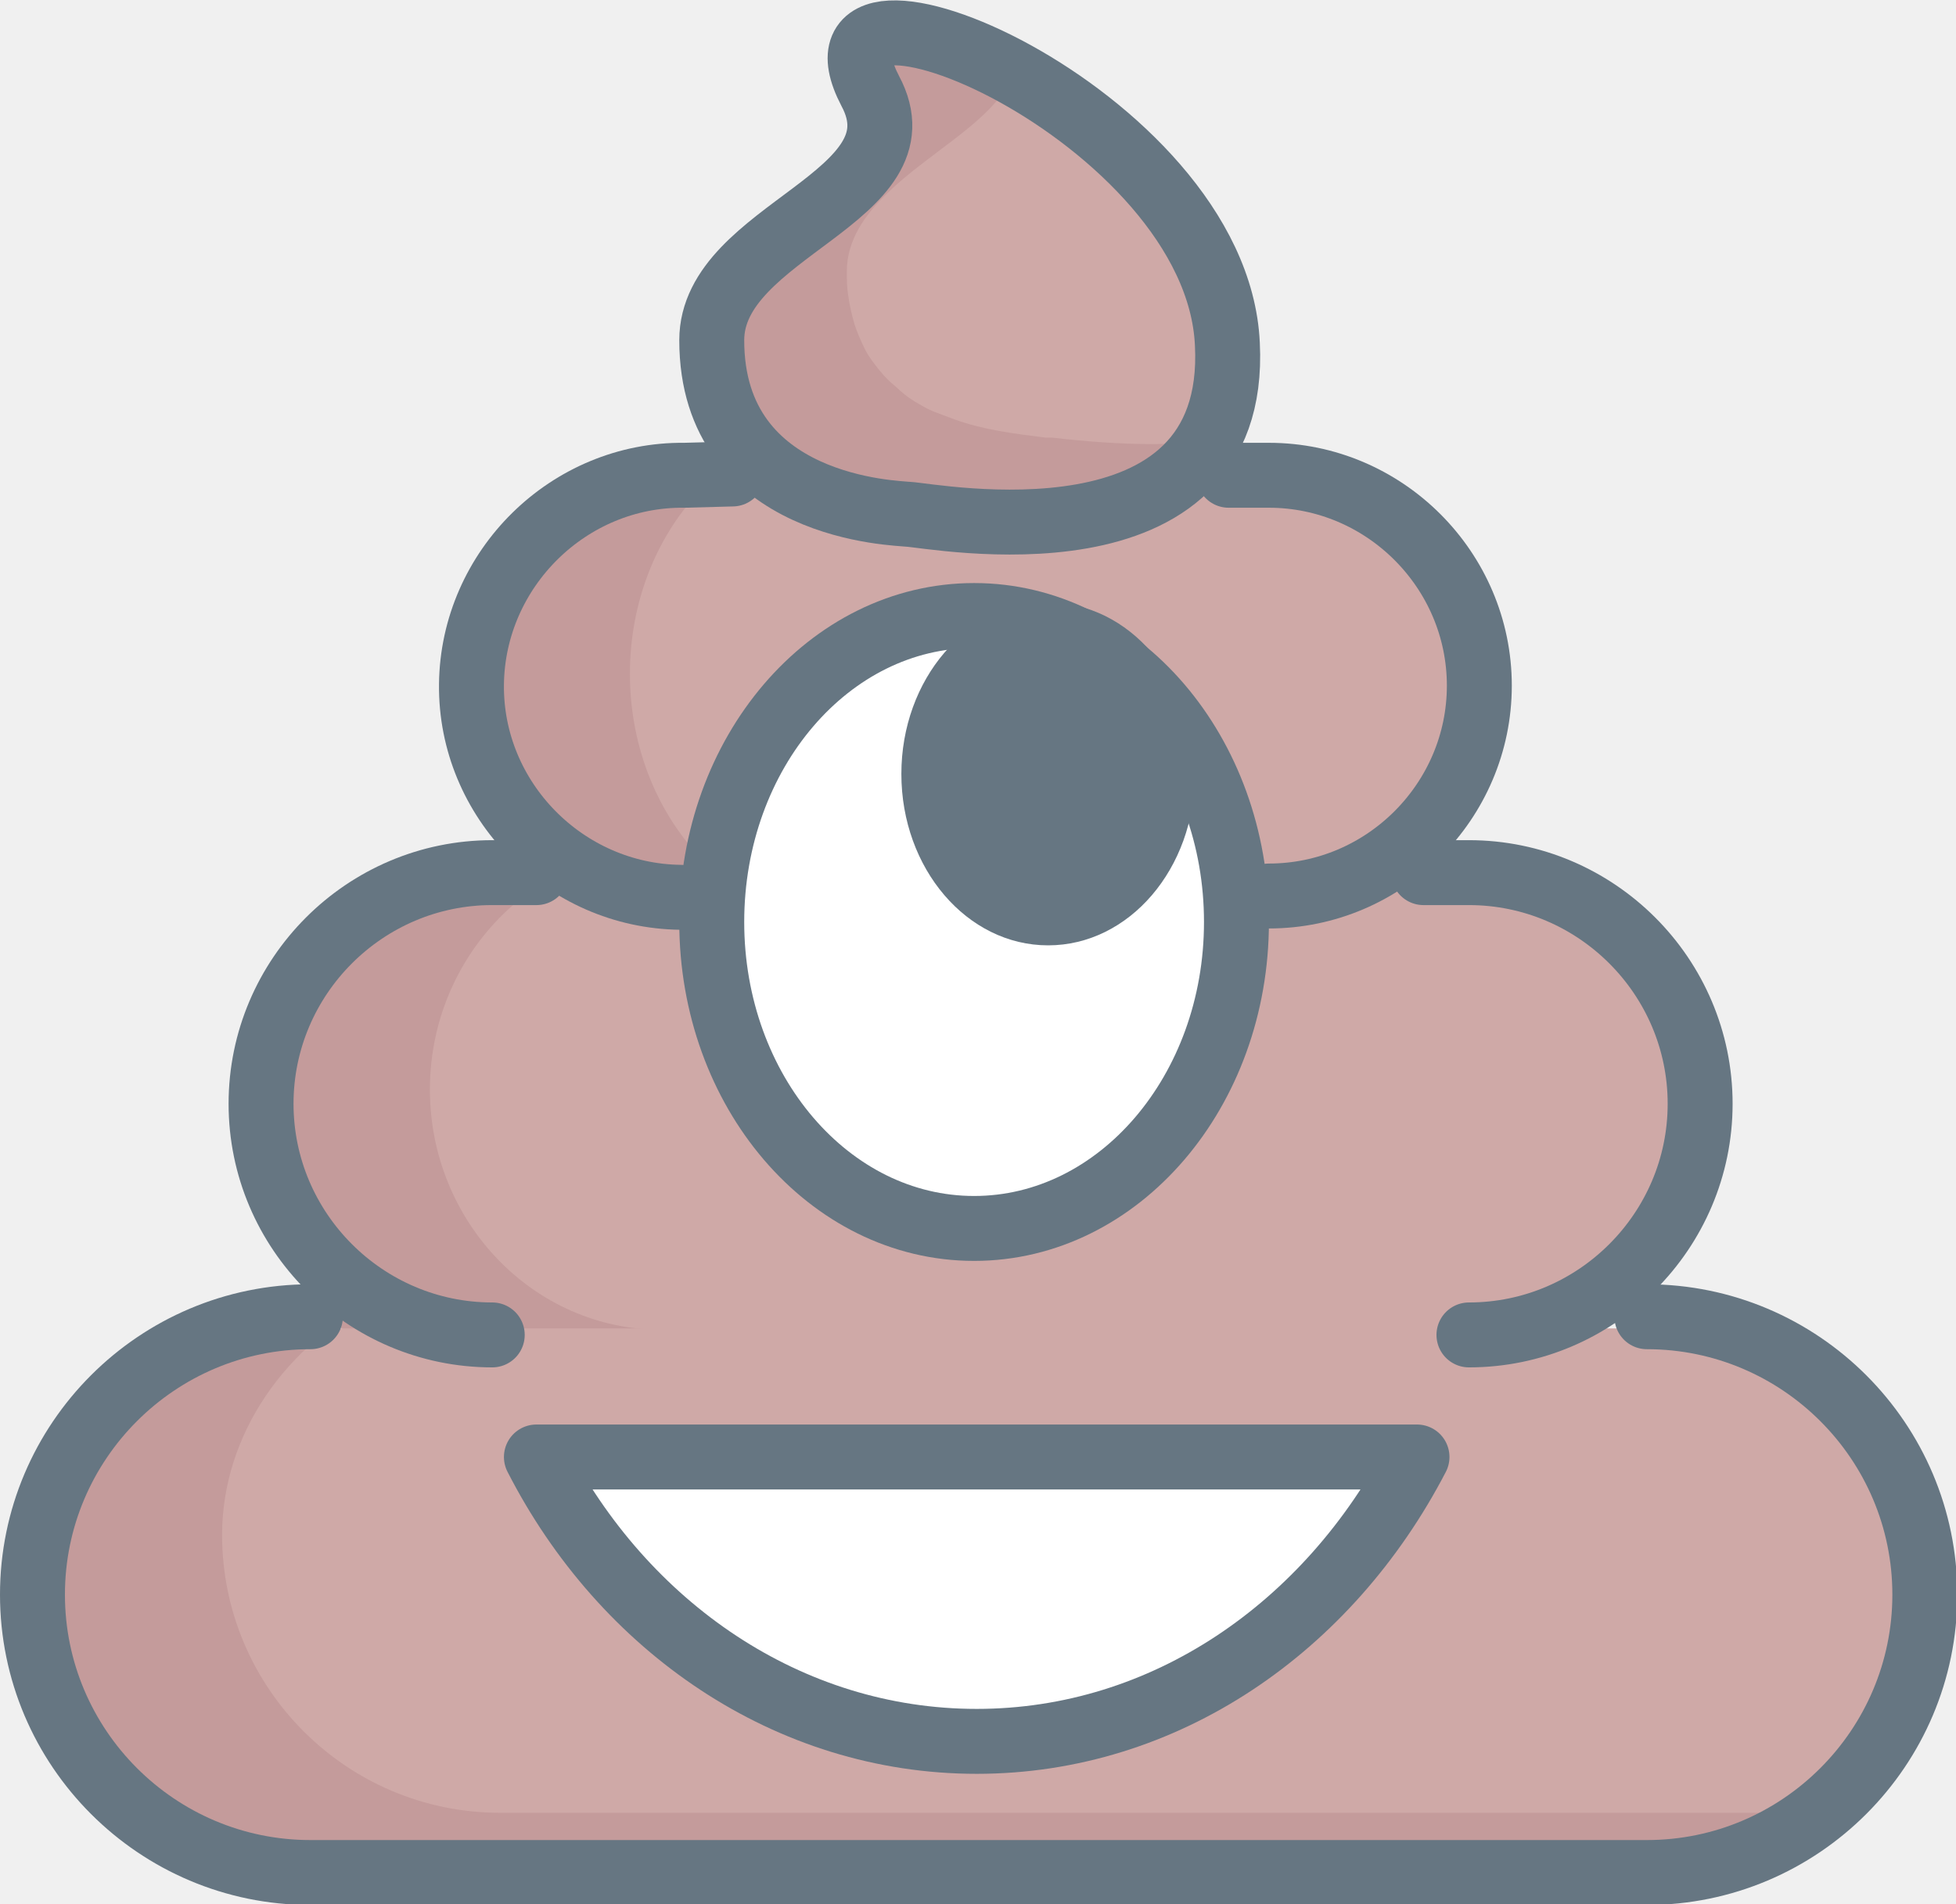
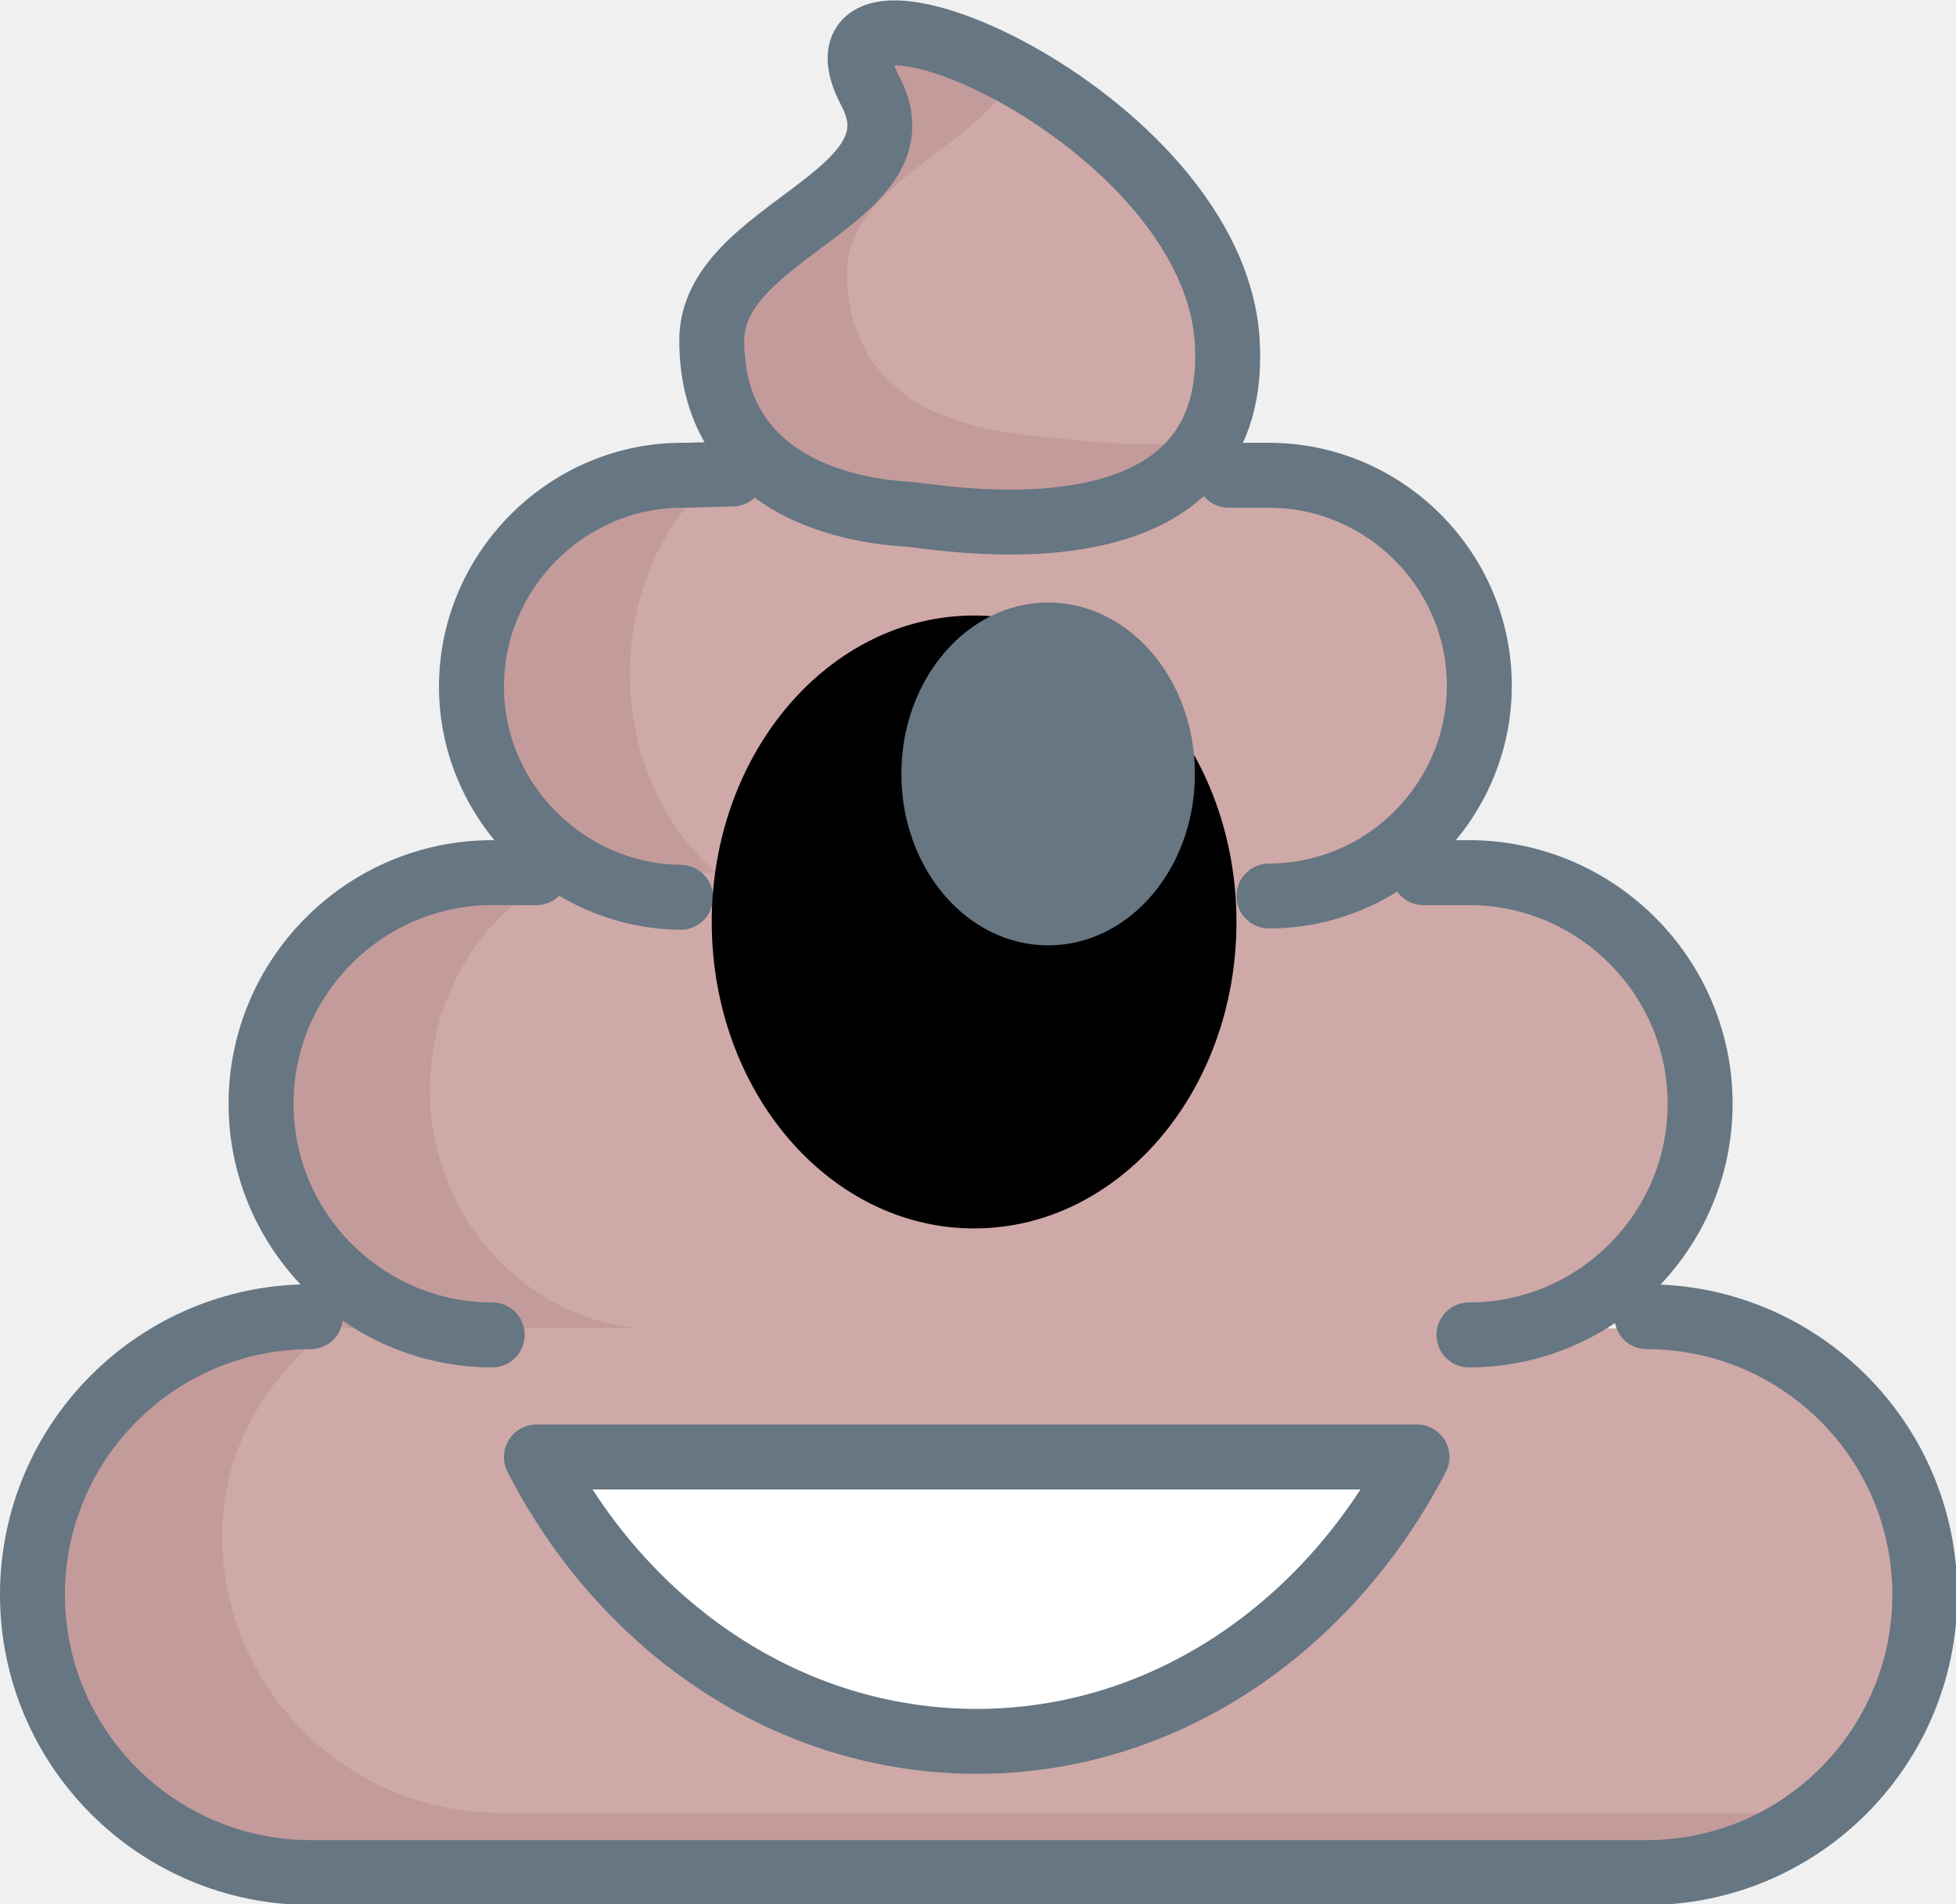
<svg xmlns="http://www.w3.org/2000/svg" version="1.1" id="Layer_1" x="0px" y="0px" viewBox="0 0 150.6 146.6" style="enable-background:new 0 0 150.6 146.6;" xml:space="preserve">
  <style type="text/css">
- 	.st0{fill:#CFA9A7;}
- 	.st1{fill:#C49B9B;}
- 	.st2{fill:none;stroke:#667682;stroke-width:5;stroke-linecap:round;stroke-miterlimit:10;}
- 	.st3{fill:none;stroke:#667682;stroke-width:5;stroke-linecap:round;stroke-linejoin:round;stroke-miterlimit:10;}
- 	.st4{fill:#FFFFFF;stroke:#667682;stroke-width:5;stroke-miterlimit:10;}
- 	.st5{fill:#FFFFFF;stroke:#667682;stroke-width:5;stroke-linecap:round;stroke-linejoin:round;stroke-miterlimit:10;}
- 	.st6{fill:none;stroke:#667682;stroke-width:5;stroke-miterlimit:10;}
- 	.st7{fill:#667682;}
+ 	.poop0{fill:#CFA9A7;}
+ 	.poop1{fill:#C49B9B;}
+ 	.poop2{fill:none;stroke:#667682;stroke-width:5;stroke-linecap:round;stroke-miterlimit:10;}
+ 	.poop3{fill:none;stroke:#667682;stroke-width:5;stroke-linecap:round;stroke-linejoin:round;stroke-miterlimit:10;}
+ 	.poop4{fill:#FFFFFF;stroke:#667682;stroke-width:5;stroke-miterlimit:10;}
+ 	.poop5{fill:#FFFFFF;stroke:#667682;stroke-width:5;stroke-linecap:round;stroke-linejoin:round;stroke-miterlimit:10;}
+ 	.poop6{fill:none;stroke:#667682;stroke-width:5;stroke-miterlimit:10;}
+ 	.poop7{fill:#667682;}
</style>
  <g>
-     <path class="st0" d="M98.6,68.9H53.4c-7.2,0-13.1-5.9-13.1-13.1v-6.3c0-7.2,5.9-13.1,13.1-13.1h45.1c7.2,0,13.1,5.9,13.1,13.1v6.3   C111.6,63.1,105.7,68.9,98.6,68.9z" />
-     <path class="st1" d="M64.7,70.9c-8.9,0-16.2-8.6-16.2-19v0c0-5.5,2-10.4,5.2-13.9h-0.6c-8.9,0-16.2,8.6-16.2,19v0   c0,10.5,7.3,19,16.2,19h38.8c4.2,0,8.1-1.9,11-5.1H64.7z" />
-     <path class="st0" d="M113.1,102.8h-35H37.9c-9.8,0-17.8-8-17.8-17.8v0c0-9.8,8-17.8,17.8-17.8h75.2c9.8,0,17.8,8,17.8,17.8v0   C130.9,94.8,122.9,102.8,113.1,102.8z" />
-     <path class="st1" d="M50.9,102.4c-9.8,0-17.8-8.3-17.8-18.5c0-5.7,2.5-10.8,6.4-14.2h-1.7c-9.8,0-17.8,8.3-17.8,18.5v0   c0,10.2,8,18.5,17.8,18.5h75.2c4.3,0,8.3-1.6,11.4-4.3H50.9z" />
-     <path class="st2" d="M52.4,69.1c-8.9-0.1-16.2-7.5-16.1-16.4l0,0c0.1-8.9,7.5-16.2,16.4-16.1l3.7-0.1" />
-     <path class="st0" d="M126.8,102.3c11.8,0,21.4,9.6,21.4,21.4v0c0,11.8-9.6,21.4-21.4,21.4H23.9c-11.8,0-21.4-9.6-21.4-21.4v0   c0-11.8,9.6-21.4,21.4-21.4" />
-     <path class="st3" d="M97.7,69c8.9,0,16.2-7.3,16.2-16.2v0c0-8.9-7.3-16.2-16.2-16.2h-3.1" />
-     <path class="st1" d="M38.5,139.6c-11.8,0-21.4-9.6-21.4-21.4c0-7.7,4.9-14.8,12.3-18.3l-6.3,0c-11.8,0-21.4,9.6-21.4,21.4   s9.6,21.4,21.4,21.4h102.9c4,0,7.8-1.1,11-3.1H38.5z" />
-     <path class="st2" d="M37.9,102.8c-9.8,0-17.8-8-17.8-17.8v0c0-9.8,8-17.8,17.8-17.8h3.4" />
-     <path class="st2" d="M113.1,102.8c9.8,0,17.8-8,17.8-17.8v0c0-9.8-8-17.8-17.8-17.8h-3.5" />
-     <path class="st2" d="M23.9,101.4c-11.8,0-21.4,9.6-21.4,21.4v0c0,11.8,9.6,21.4,21.4,21.4h102.9c11.8,0,21.4-9.6,21.4-21.4v0   c0-11.8-9.6-21.4-21.4-21.4" />
+     <path class="poop0" d="M98.6,68.9H53.4c-7.2,0-13.1-5.9-13.1-13.1v-6.3c0-7.2,5.9-13.1,13.1-13.1h45.1c7.2,0,13.1,5.9,13.1,13.1v6.3   C111.6,63.1,105.7,68.9,98.6,68.9z" />
+     <path class="poop1" d="M64.7,70.9c-8.9,0-16.2-8.6-16.2-19v0c0-5.5,2-10.4,5.2-13.9h-0.6c-8.9,0-16.2,8.6-16.2,19v0   c0,10.5,7.3,19,16.2,19h38.8c4.2,0,8.1-1.9,11-5.1H64.7z" />
+     <path class="poop0" d="M113.1,102.8h-35H37.9c-9.8,0-17.8-8-17.8-17.8v0c0-9.8,8-17.8,17.8-17.8h75.2c9.8,0,17.8,8,17.8,17.8v0   C130.9,94.8,122.9,102.8,113.1,102.8z" />
+     <path class="poop1" d="M50.9,102.4c-9.8,0-17.8-8.3-17.8-18.5c0-5.7,2.5-10.8,6.4-14.2h-1.7c-9.8,0-17.8,8.3-17.8,18.5v0   c0,10.2,8,18.5,17.8,18.5h75.2c4.3,0,8.3-1.6,11.4-4.3H50.9z" />
+     <path class="poop2" d="M52.4,69.1c-8.9-0.1-16.2-7.5-16.1-16.4l0,0c0.1-8.9,7.5-16.2,16.4-16.1l3.7-0.1" />
+     <path class="poop0" d="M126.8,102.3c11.8,0,21.4,9.6,21.4,21.4v0c0,11.8-9.6,21.4-21.4,21.4H23.9c-11.8,0-21.4-9.6-21.4-21.4v0   c0-11.8,9.6-21.4,21.4-21.4" />
+     <path class="poop3" d="M97.7,69c8.9,0,16.2-7.3,16.2-16.2v0c0-8.9-7.3-16.2-16.2-16.2h-3.1" />
+     <path class="poop1" d="M38.5,139.6c-11.8,0-21.4-9.6-21.4-21.4c0-7.7,4.9-14.8,12.3-18.3l-6.3,0c-11.8,0-21.4,9.6-21.4,21.4   s9.6,21.4,21.4,21.4h102.9c4,0,7.8-1.1,11-3.1H38.5z" />
+     <path class="poop2" d="M37.9,102.8c-9.8,0-17.8-8-17.8-17.8v0c0-9.8,8-17.8,17.8-17.8h3.4" />
+     <path class="poop2" d="M113.1,102.8c9.8,0,17.8-8,17.8-17.8v0c0-9.8-8-17.8-17.8-17.8h-3.5" />
+     <path class="poop2" d="M23.9,101.4c-11.8,0-21.4,9.6-21.4,21.4v0c0,11.8,9.6,21.4,21.4,21.4h102.9c11.8,0,21.4-9.6,21.4-21.4v0   c0-11.8-9.6-21.4-21.4-21.4" />
    <ellipse class="st4" cx="75" cy="71" rx="20.2" ry="23.6" />
-     <path class="st5" d="M41.3,112.2c6.7,13.1,19.4,21.9,33.9,21.9s27.1-8.8,33.9-21.9H41.3z" />
-     <path class="st0" d="M70.1,38.9c-4.8-0.6-10-1.5-13.1-5.7c-1.1-1.4-1.7-3.1-2-4.9c-0.1-0.7-0.2-1.5-0.2-2.2   c0-8.5,16.6-11,12.2-19.2C60.8-4.9,93.7,8.8,94.5,26.5c0.2,4-1.1,7.9-4.6,10.3c-5.4,3.6-12.5,3-18.7,2.3C70.9,39,70.5,39,70.1,38.9   z" />
-     <path class="st1" d="M80.5,33.7c-2.4-0.3-4.8-0.6-7-1.4c-0.5-0.2-1.1-0.4-1.6-0.6c-0.5-0.2-1-0.5-1.5-0.8c-0.5-0.3-1-0.7-1.4-1.1   c-0.5-0.4-0.9-0.8-1.3-1.3c-0.4-0.5-0.8-1-1.1-1.6c-0.3-0.6-0.6-1.3-0.8-1.9c-0.2-0.7-0.4-1.5-0.5-2.3c-0.1-0.6-0.1-1.2-0.1-1.8   c0-2.4,1.4-4.4,3.2-6.1c3-2.9,7.4-5.2,9.1-8.1C69.9,2.5,63.2,2,66.4,8c4.4,8.2-12.2,10.7-12.2,19.2c0,4.1,1.7,7.9,5,10.4   c2.3,1.7,5.2,2.8,8,3.2c4.9,0.8,10.3,0.9,15.2-0.2c2.1-0.4,4.1-1.1,6-2.2c0.9-0.5,1.7-1.1,2.4-1.9c0.4-0.4,0.7-0.8,1-1.2   c0.1-0.2,0.7-1.3,0.8-1.3c-1.3,0.1-2.5,0.2-3.8,0.2c-2.6,0-5.2-0.2-7.8-0.5C80.8,33.7,80.7,33.7,80.5,33.7z" />
-     <path class="st6" d="M69.9,39.6c-0.7-0.1-15.1-0.3-15.1-13.4c0-8.5,16.6-11,12.2-19.2C60.8-4.9,93.7,8.8,94.5,26.5   C95.4,44.3,71.9,39.7,69.9,39.6z" />
+     <path class="poop5" d="M41.3,112.2c6.7,13.1,19.4,21.9,33.9,21.9s27.1-8.8,33.9-21.9H41.3z" />
+     <path class="poop0" d="M70.1,38.9c-4.8-0.6-10-1.5-13.1-5.7c-1.1-1.4-1.7-3.1-2-4.9c-0.1-0.7-0.2-1.5-0.2-2.2   c0-8.5,16.6-11,12.2-19.2C60.8-4.9,93.7,8.8,94.5,26.5c0.2,4-1.1,7.9-4.6,10.3c-5.4,3.6-12.5,3-18.7,2.3C70.9,39,70.5,39,70.1,38.9   z" />
+     <path class="poop1" d="M80.5,33.7c-2.4-0.3-4.8-0.6-7-1.4c-0.5-0.2-1.1-0.4-1.6-0.6c-0.5-0.2-1-0.5-1.5-0.8c-0.5-0.3-1-0.7-1.4-1.1   c-0.5-0.4-0.9-0.8-1.3-1.3c-0.4-0.5-0.8-1-1.1-1.6c-0.3-0.6-0.6-1.3-0.8-1.9c-0.2-0.7-0.4-1.5-0.5-2.3c-0.1-0.6-0.1-1.2-0.1-1.8   c0-2.4,1.4-4.4,3.2-6.1c3-2.9,7.4-5.2,9.1-8.1C69.9,2.5,63.2,2,66.4,8c4.4,8.2-12.2,10.7-12.2,19.2c0,4.1,1.7,7.9,5,10.4   c2.3,1.7,5.2,2.8,8,3.2c4.9,0.8,10.3,0.9,15.2-0.2c2.1-0.4,4.1-1.1,6-2.2c0.9-0.5,1.7-1.1,2.4-1.9c0.4-0.4,0.7-0.8,1-1.2   c0.1-0.2,0.7-1.3,0.8-1.3c-1.3,0.1-2.5,0.2-3.8,0.2c-2.6,0-5.2-0.2-7.8-0.5C80.8,33.7,80.7,33.7,80.5,33.7z" />
+     <path class="poop6" d="M69.9,39.6c-0.7-0.1-15.1-0.3-15.1-13.4c0-8.5,16.6-11,12.2-19.2C60.8-4.9,93.7,8.8,94.5,26.5   C95.4,44.3,71.9,39.7,69.9,39.6z" />
  </g>
-   <ellipse id="POOP_EYE_1_" class="st7" cx="80.7" cy="59.6" rx="11.3" ry="13.2" />
+   <ellipse id="POOP_EYE_1_" class="poop7" cx="80.7" cy="59.6" rx="11.3" ry="13.2" />
</svg>
